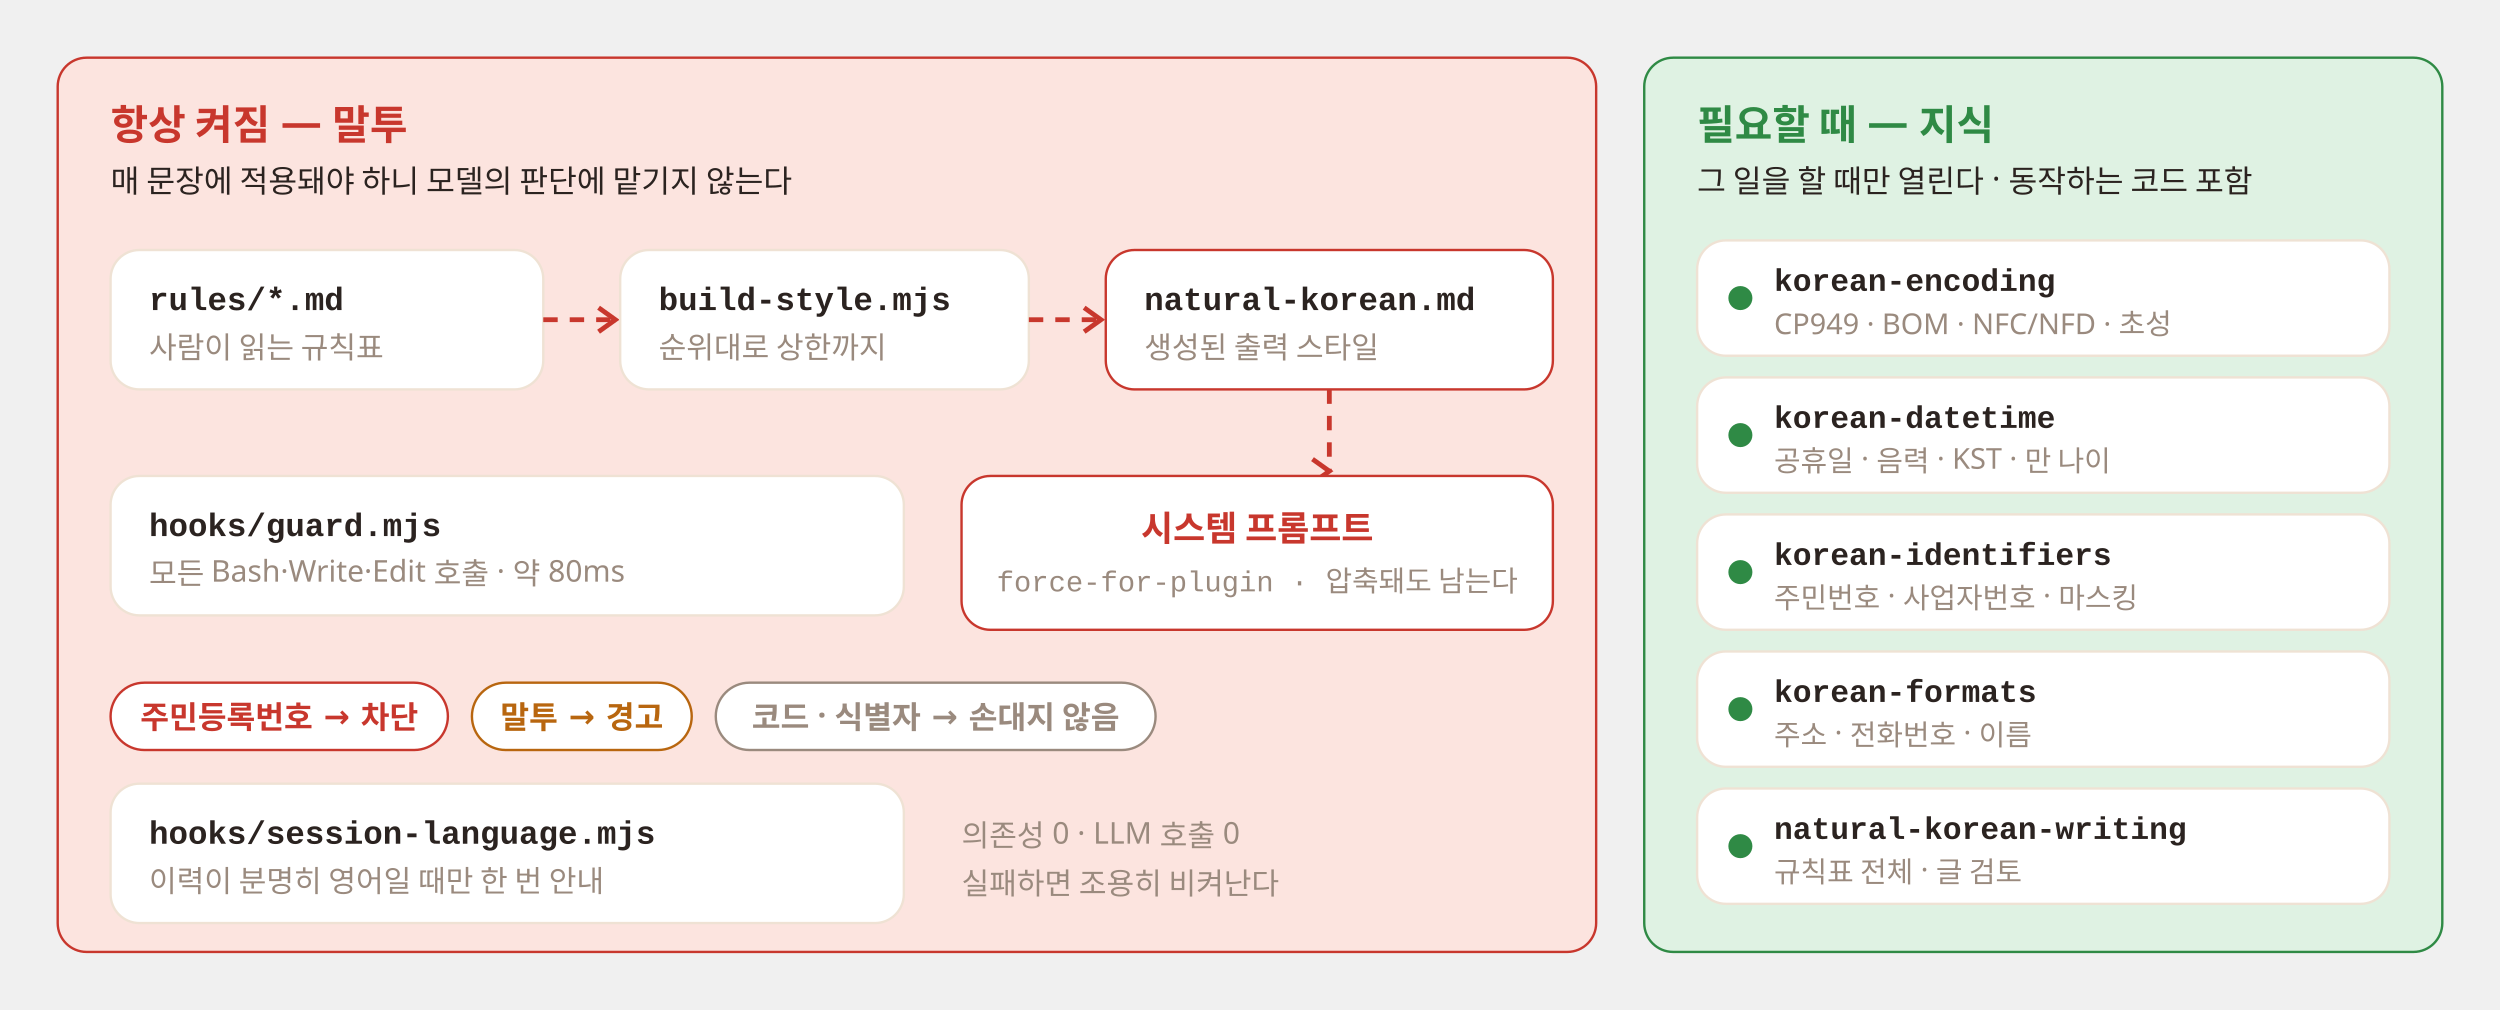
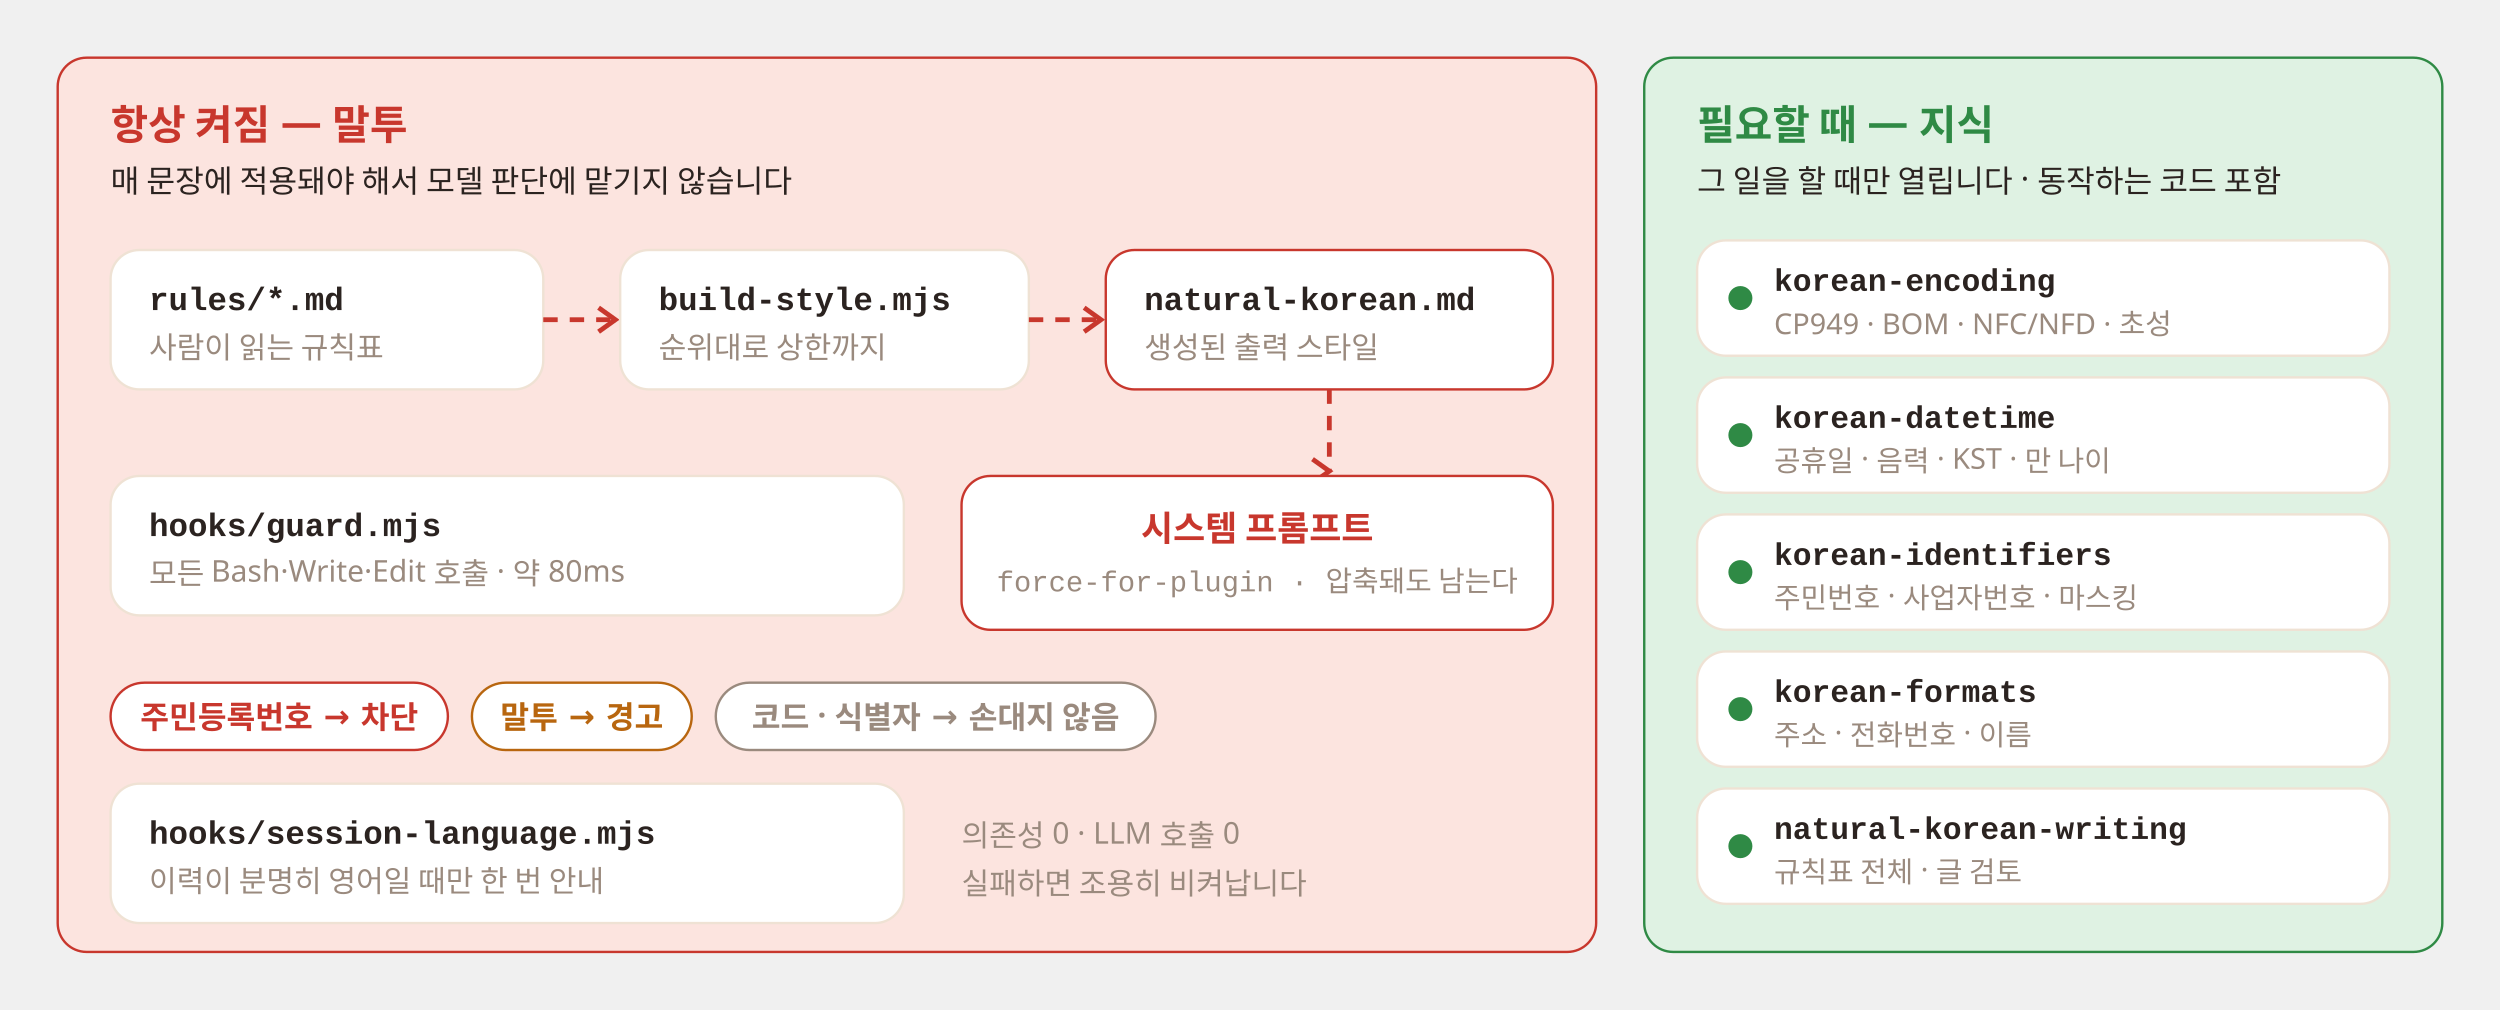
- <svg xmlns="http://www.w3.org/2000/svg" viewBox="0 0 1040 420" width="1040" height="420" role="img" aria-label="플러그인의 두 층. 왼쪽은 항상 켜진 말투 층으로 규칙표가 출력 스타일로 생성되어 시스템 프롬프트에 들어가고 훅이 산출물을 검사한다. 오른쪽은 필요할 때 여는 한국 개발 지식 스킬 다섯 개다">
+ <svg xmlns="http://www.w3.org/2000/svg" viewBox="0 0 1040 420" width="1040" height="420" role="img" aria-label="플러그인의 두 층입니다. 왼쪽 말투 층은 규칙표로 출력 스타일을 만들어 시스템 프롬프트에 넣고, 훅이 산출물을 검사합니다. 오른쪽은 필요할 때만 여는 한국 개발 지식 스킬 다섯 개입니다">
  <style>.mono{font-family:ui-monospace,SFMono-Regular,Menlo,Consolas,'Liberation Mono',monospace}.sans{font-family:'Pretendard','Apple SD Gothic Neo','Noto Sans KR','Malgun Gothic',system-ui,sans-serif}text{white-space:pre}@keyframes dash{to{stroke-dashoffset:-22}}.flow{animation:dash 1.1s linear infinite}@keyframes pulse{0%,100%{opacity:1}50%{opacity:.25}}.pulse{animation:pulse 2s ease-in-out infinite}@media (prefers-reduced-motion:reduce){[class^=f],[class*=' f']{animation:none!important;opacity:1!important;transform:none!important}.cursor,.pulse{animation:none!important}}</style>
  <rect x="24" y="24" width="640" height="372" rx="12" fill="#FCE4DF" stroke="#C8372D" />
  <text x="46" y="58" class="sans" font-size="17" font-weight="800" fill="#C8372D">항상 켜짐 — 말투</text>
-   <text x="46" y="80" class="sans" font-size="13" fill="#2B2320">매 문장에 적용돼야 하니 모델의 판단에 맡기지 않는다</text>
+   <text x="46" y="80" class="sans" font-size="13" fill="#2B2320">매 문장에 적용돼야 해서 모델 판단에 맡기지 않습니다</text>
  <rect x="46" y="104" width="180" height="58" rx="12" fill="#FFFFFF" stroke="#EFE2D4" />
  <text x="62" y="129" class="mono" font-size="13.5" font-weight="700" fill="#2B2320">rules/*.md</text>
  <text x="62" y="149" class="sans" font-size="12.5" fill="#9A8A7E">사람이 읽는 규칙표</text>
  <line x1="226" y1="133" x2="256" y2="133" stroke="#C8372D" stroke-width="2" stroke-dasharray="6 5" class="flow" />
  <path d="M249 128 L256 133 L249 138" stroke="#C8372D" stroke-width="2" fill="none" />
  <rect x="258" y="104" width="170" height="58" rx="12" fill="#FFFFFF" stroke="#EFE2D4" />
  <text x="274" y="129" class="mono" font-size="13.5" font-weight="700" fill="#2B2320">build-style.mjs</text>
  <text x="274" y="149" class="sans" font-size="12.5" fill="#9A8A7E">순위대로 상한까지</text>
  <line x1="428" y1="133" x2="458" y2="133" stroke="#C8372D" stroke-width="2" stroke-dasharray="6 5" class="flow" />
  <path d="M451 128 L458 133 L451 138" stroke="#C8372D" stroke-width="2" fill="none" />
  <rect x="460" y="104" width="186" height="58" rx="12" fill="#FFFFFF" stroke="#C8372D" />
  <text x="476" y="129" class="mono" font-size="13.5" font-weight="700" fill="#2B2320">natural-korean.md</text>
  <text x="476" y="149" class="sans" font-size="12.5" fill="#9A8A7E">생성된 출력 스타일</text>
  <line x1="553" y1="162" x2="553" y2="196" stroke="#C8372D" stroke-width="2" stroke-dasharray="6 5" class="flow" />
  <path d="M546 191 L553 196 L546 201" stroke="#C8372D" stroke-width="2" fill="none" />
  <rect x="400" y="198" width="246" height="64" rx="12" fill="#FFFFFF" stroke="#C8372D" />
  <text x="523" y="225" text-anchor="middle" class="sans" font-size="14.5" font-weight="800" fill="#C8372D">시스템 프롬프트</text>
  <text x="523" y="246" text-anchor="middle" class="mono" font-size="12" fill="#9A8A7E">force-for-plugin · 압축돼도 남는다</text>
  <rect x="46" y="198" width="330" height="58" rx="12" fill="#FFFFFF" stroke="#EFE2D4" />
  <text x="62" y="223" class="mono" font-size="13.5" font-weight="700" fill="#2B2320">hooks/guard.mjs</text>
  <text x="62" y="243" class="sans" font-size="12.5" fill="#9A8A7E">모든 Bash·Write·Edit 호출 · 약 80ms</text>
  <rect x="46" y="284" width="140.32" height="28" rx="14" fill="#FFFFFF" stroke="#C8372D" />
  <text x="116.16" y="303" text-anchor="middle" class="sans" font-size="13" font-weight="700" fill="#C8372D">주민등록번호 → 차단</text>
  <rect x="196.32" y="284" width="91.44" height="28" rx="14" fill="#FFFFFF" stroke="#B8660F" />
  <text x="242.04" y="303" text-anchor="middle" class="sans" font-size="13" font-weight="700" fill="#B8660F">말투 → 경고</text>
  <rect x="297.76" y="284" width="182.96" height="28" rx="14" fill="#FFFFFF" stroke="#9A8A7E" />
  <text x="389.24" y="303" text-anchor="middle" class="sans" font-size="13" font-weight="700" fill="#9A8A7E">코드 · 식별자 → 손대지 않음</text>
  <rect x="46" y="326" width="330" height="58" rx="12" fill="#FFFFFF" stroke="#EFE2D4" />
  <text x="62" y="351" class="mono" font-size="13.5" font-weight="700" fill="#2B2320">hooks/session-language.mjs</text>
  <text x="62" y="371" class="sans" font-size="12.5" fill="#9A8A7E">이력이 분명히 영어일 때만 한 번 안내</text>
  <text x="400" y="352" class="sans" font-size="12.5" fill="#9A8A7E">의존성 0 · LLM 호출 0</text>
-   <text x="400" y="372" class="sans" font-size="12.5" fill="#9A8A7E">실패하면 조용히 비켜난다</text>
+   <text x="400" y="372" class="sans" font-size="12.5" fill="#9A8A7E">실패하면 조용히 비켜납니다</text>
  <rect x="684" y="24" width="332" height="372" rx="12" fill="#DFF2E3" stroke="#2F8A45" />
  <text x="706" y="58" class="sans" font-size="17" font-weight="800" fill="#2F8A45">필요할 때 — 지식</text>
-   <text x="706" y="80" class="sans" font-size="13" fill="#2B2320">그 일을 할 때만 열린다 · 동작하는 코드 포함</text>
+   <text x="706" y="80" class="sans" font-size="13" fill="#2B2320">그 일을 할 때만 열립니다 · 동작하는 코드 포함</text>
  <rect x="706" y="100" width="288" height="48" rx="12" fill="#FFFFFF" stroke="#EFE2D4" />
  <circle cx="724" cy="124" r="5" fill="#2F8A45" class="pulse" style="animation-delay:0s" />
  <text x="738" y="121" class="mono" font-size="13" font-weight="700" fill="#2B2320">korean-encoding</text>
  <text x="738" y="139" class="sans" font-size="12" fill="#9A8A7E">CP949 · BOM · NFC/NFD · 초성</text>
  <rect x="706" y="157" width="288" height="48" rx="12" fill="#FFFFFF" stroke="#EFE2D4" />
  <circle cx="724" cy="181" r="5" fill="#2F8A45" class="pulse" style="animation-delay:0.4s" />
  <text x="738" y="178" class="mono" font-size="13" font-weight="700" fill="#2B2320">korean-datetime</text>
  <text x="738" y="196" class="sans" font-size="12" fill="#9A8A7E">공휴일 · 음력 · KST · 만 나이</text>
  <rect x="706" y="214" width="288" height="48" rx="12" fill="#FFFFFF" stroke="#EFE2D4" />
  <circle cx="724" cy="238" r="5" fill="#2F8A45" class="pulse" style="animation-delay:0.8s" />
  <text x="738" y="235" class="mono" font-size="13" font-weight="700" fill="#2B2320">korean-identifiers</text>
  <text x="738" y="253" class="sans" font-size="12" fill="#9A8A7E">주민번호 · 사업자번호 · 마스킹</text>
  <rect x="706" y="271" width="288" height="48" rx="12" fill="#FFFFFF" stroke="#EFE2D4" />
  <circle cx="724" cy="295" r="5" fill="#2F8A45" class="pulse" style="animation-delay:1.2s" />
  <text x="738" y="292" class="mono" font-size="13" font-weight="700" fill="#2B2320">korean-formats</text>
  <text x="738" y="310" class="sans" font-size="12" fill="#9A8A7E">주소 · 전화번호 · 이름</text>
  <rect x="706" y="328" width="288" height="48" rx="12" fill="#FFFFFF" stroke="#EFE2D4" />
  <circle cx="724" cy="352" r="5" fill="#2F8A45" class="pulse" style="animation-delay:1.6s" />
  <text x="738" y="349" class="mono" font-size="13" font-weight="700" fill="#2B2320">natural-korean-writing</text>
  <text x="738" y="367" class="sans" font-size="12" fill="#9A8A7E">규칙표 전체 · 글 검토</text>
</svg>
